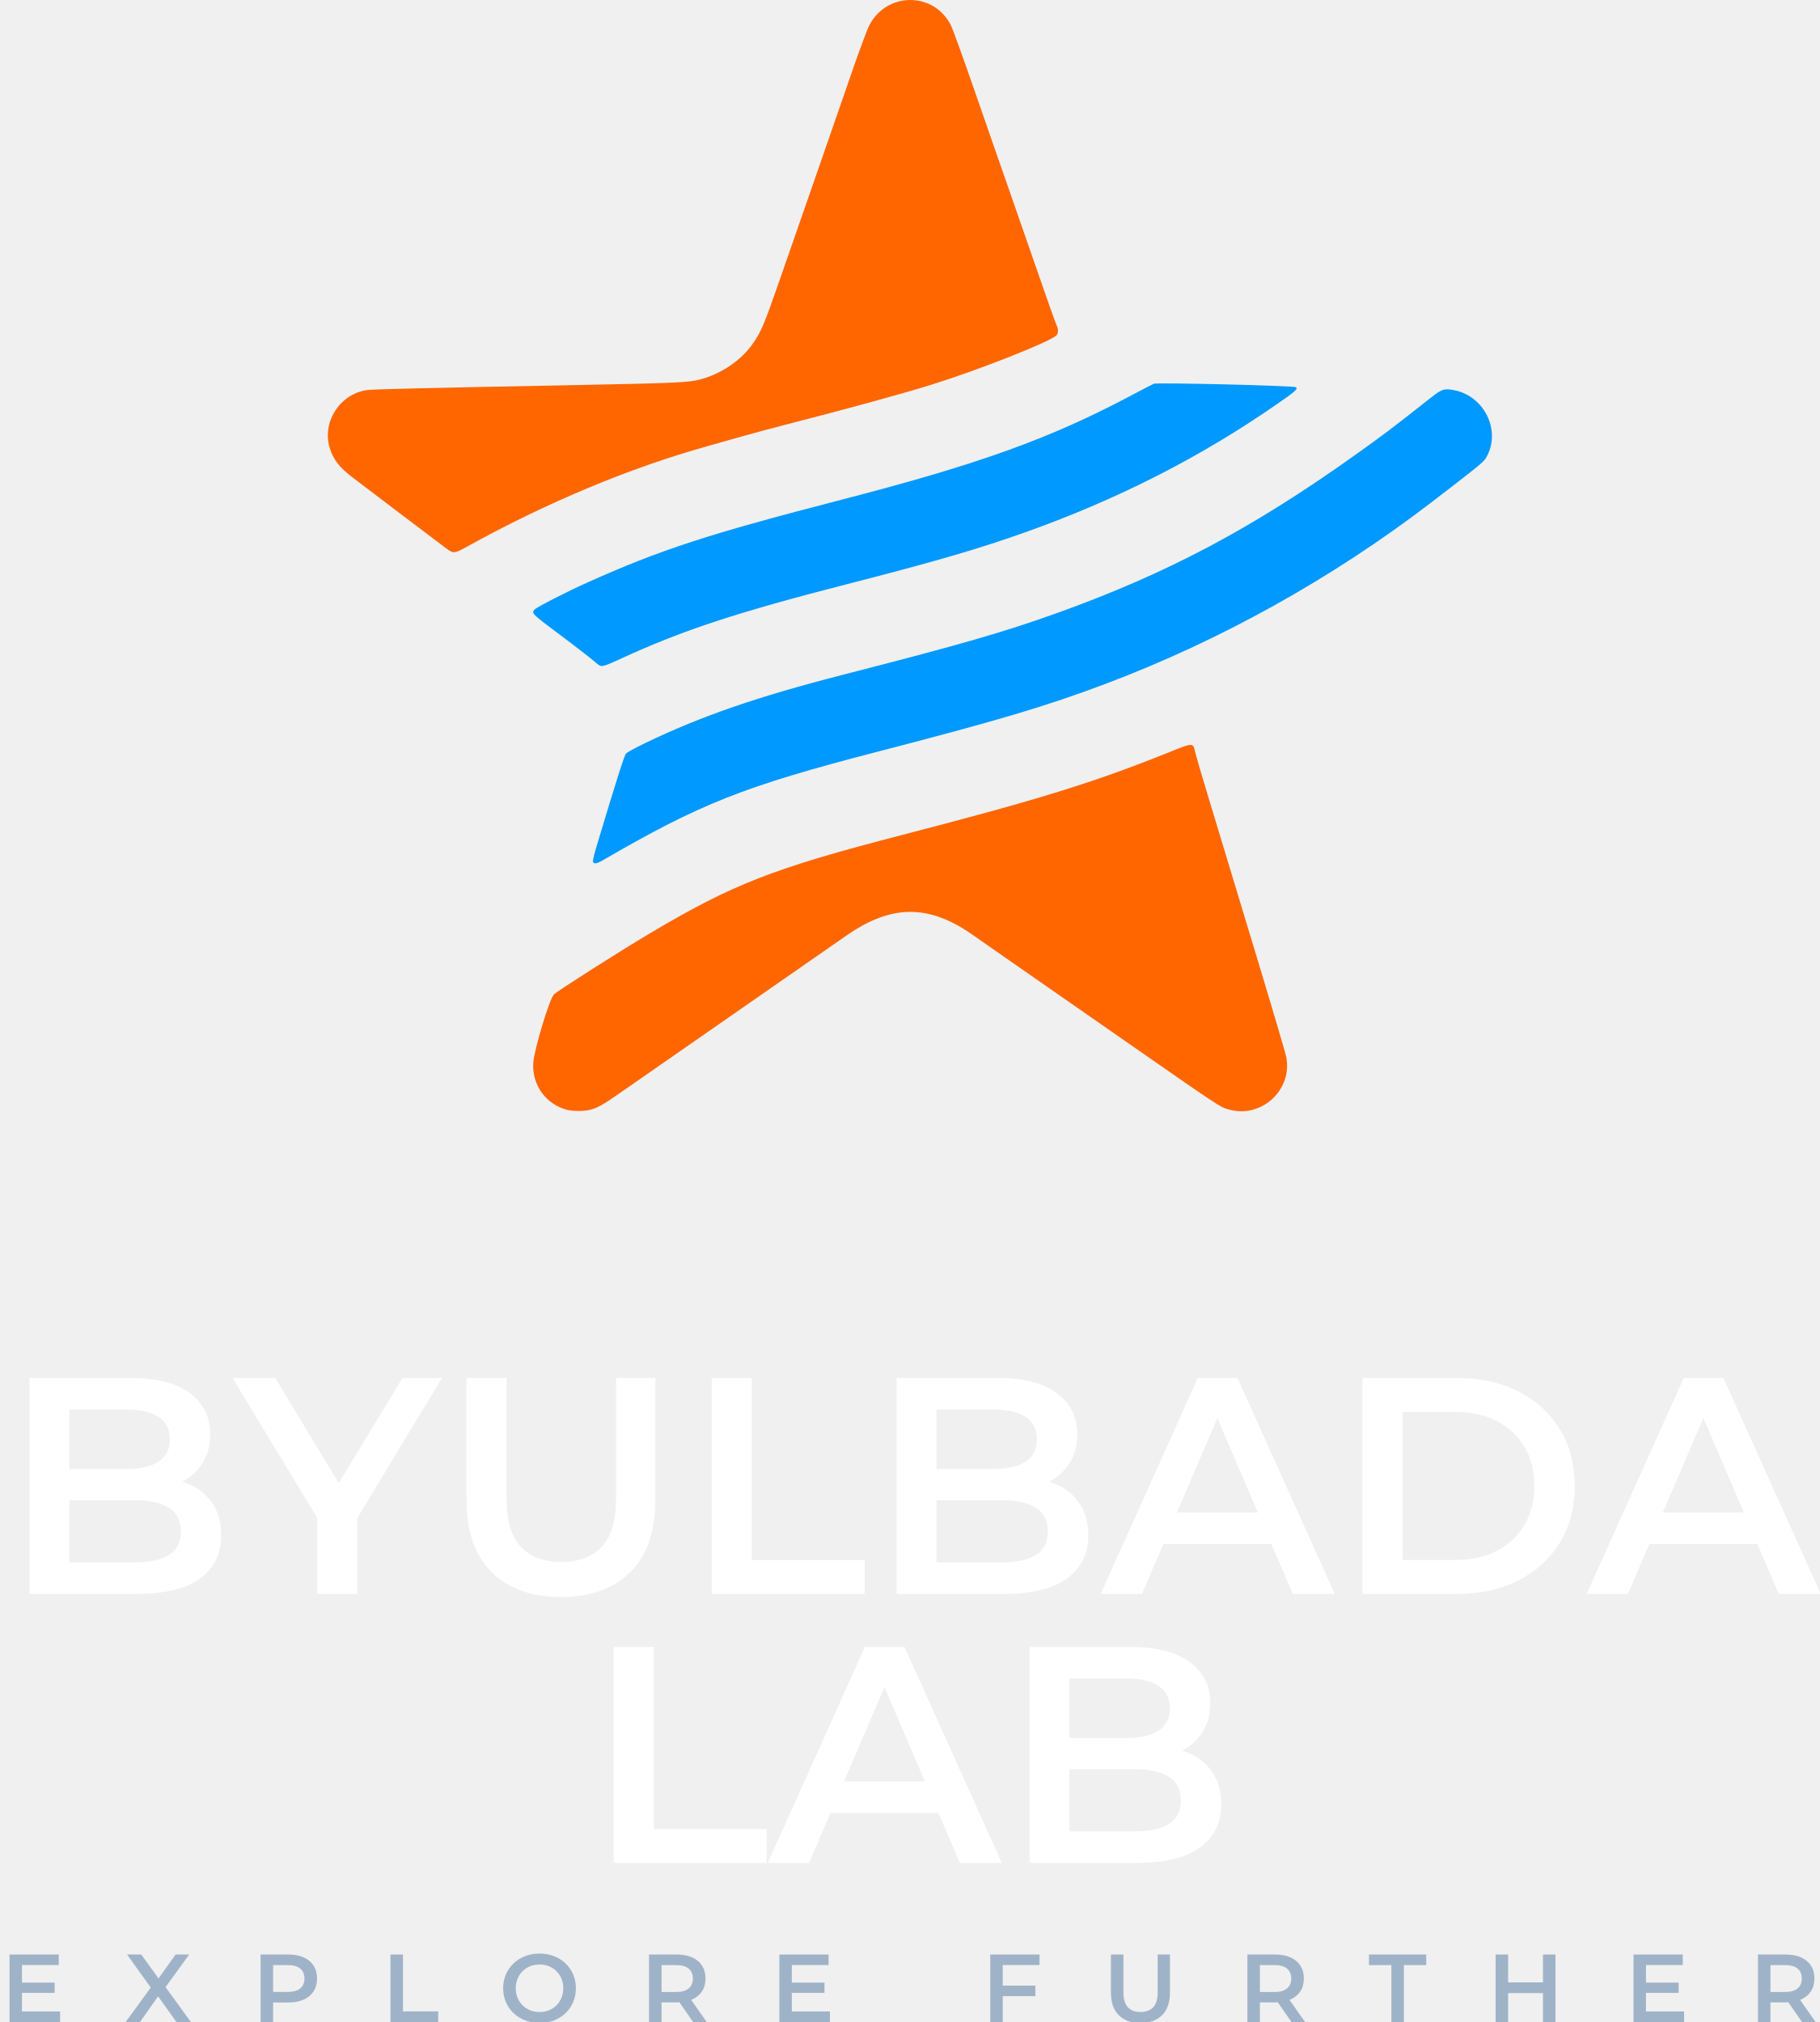
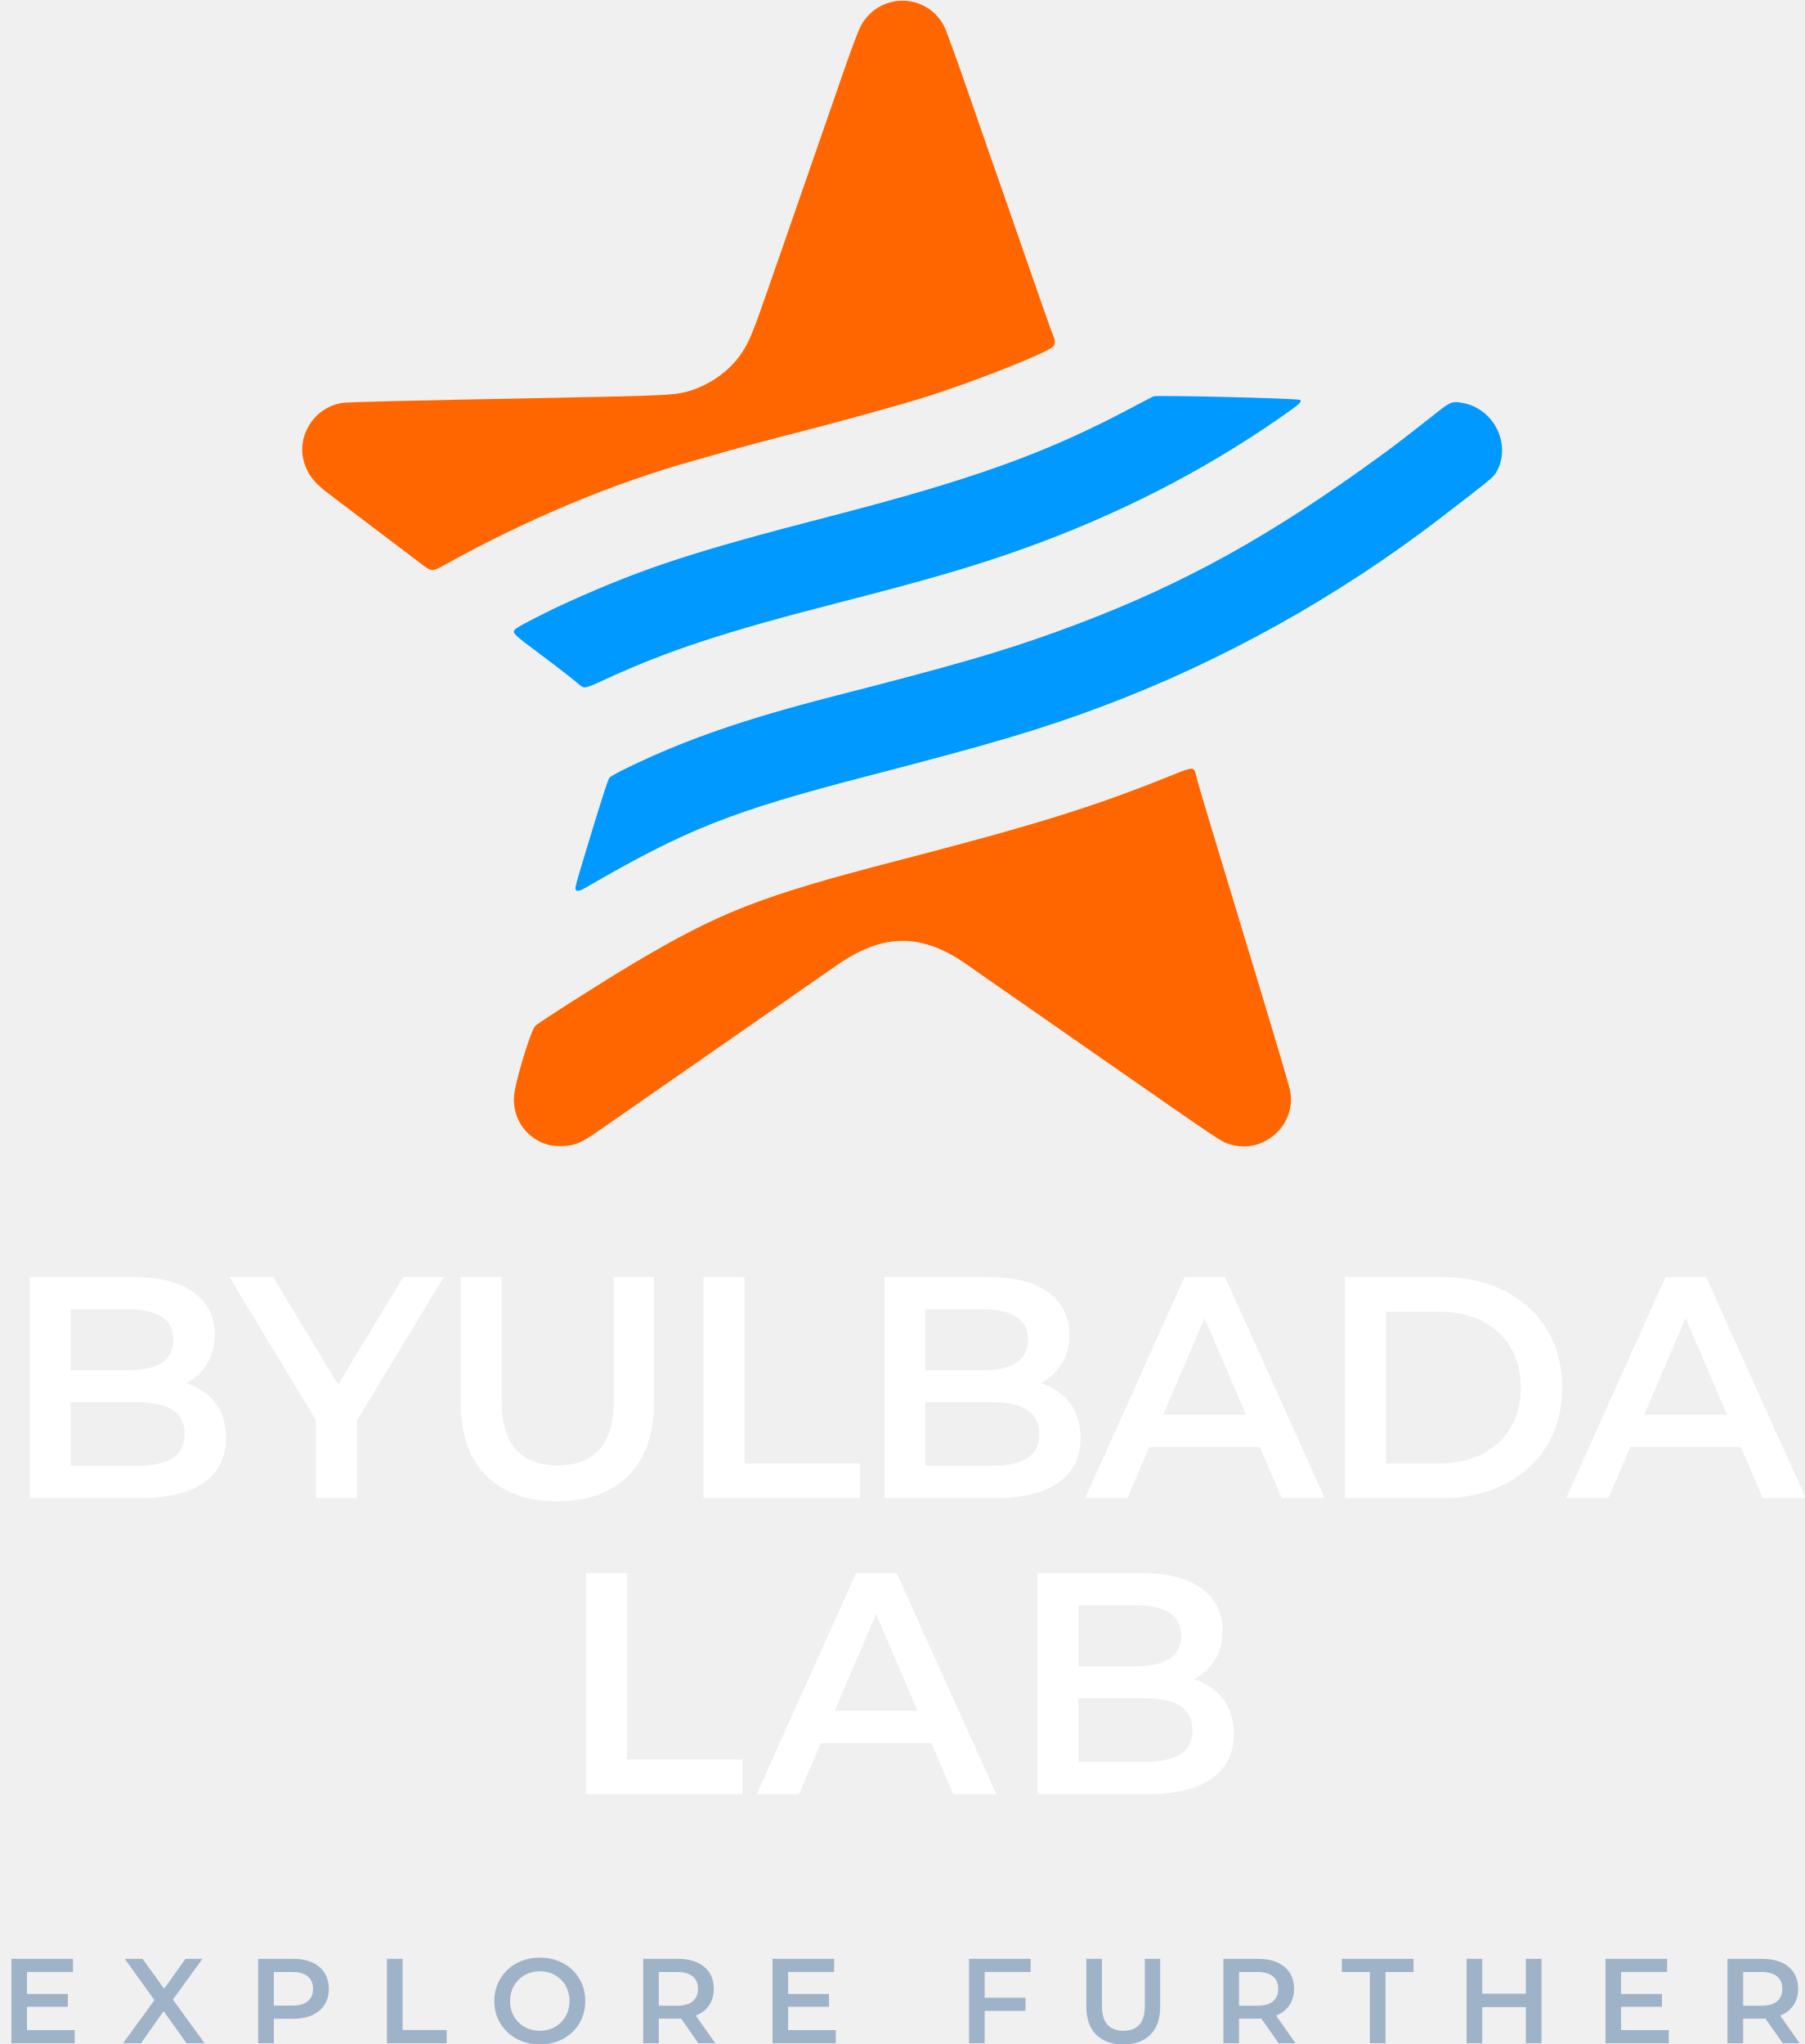
- <svg xmlns="http://www.w3.org/2000/svg" viewBox="0 0 754.56 838.90" width="755" height="839" role="img" aria-label="BYULBADA LAB">
-   <g transform="translate(92.0017,-31.946) scale(0.421313)">
+ <svg xmlns="http://www.w3.org/2000/svg" viewBox="0 0 731.26 827.70" width="731" height="828" role="img" aria-label="BYULBADA LAB">
+   <g transform="translate(78.3617,-32.1691) scale(0.424255)">
    <path d="M339.0,1168.6C318.4,1162.9 305.0,1144.1 306.3,1122.6C307.0,1109.8 322.3,1059.2 326.7,1055.0C330.4,1051.4 392.5,1011.9 420.5,995.3C502.9,946.3 542.3,931.0 670.0,897.9C804.3,863.1 858.7,846.2 932.6,816.5C956.1,807.0 955.9,807.0 958.0,816.4C958.6,819.1 964.2,838.4 970.6,859.4C988.1,917.3 997.6,948.9 1003.0,966.5C1026.5,1043.8 1046.4,1110.5 1047.6,1116.2C1054.5,1149.3 1022.5,1178.2 990.2,1168.1C981.7,1165.5 984.5,1167.4 870.0,1087.7C813.1,1048.1 762.9,1013.2 758.5,1010.1C754.1,1007.1 746.0,1001.4 740.5,997.5C696.3,966.0 659.6,965.9 614.5,997.2C602.8,1005.3 414.9,1136.0 392.0,1151.9C374.9,1163.8 369.9,1166.7 362.5,1168.6C356.4,1170.3 345.0,1170.2 339.0,1168.6ZM220.1,615.5C216.7,613.0 196.1,597.4 174.2,580.8C152.4,564.2 131.8,548.6 128.5,546.1C115.3,536.1 109.4,528.5 105.8,516.7C98.2,491.5 115.6,464.2 142.0,460.0C147.9,459.1 197.8,457.9 350.0,455.0C445.8,453.1 458.9,452.5 470.3,449.6C491.8,443.9 511.6,430.3 523.2,413.2C530.9,401.9 533.9,394.6 549.1,351.0C556.8,328.7 574.2,278.8 587.7,240.0C601.1,201.2 617.0,155.5 622.9,138.5C628.9,121.4 635.2,104.6 637.0,101.1C654.0,67.4 701.0,67.4 717.7,101.1C719.4,104.6 730.4,134.9 742.0,168.5C753.6,202.1 768.1,243.7 774.2,261.0C780.2,278.3 793.0,315.2 802.7,343.0C812.3,370.8 820.8,394.7 821.6,396.2C823.5,399.9 823.4,404.4 821.2,406.3C813.9,412.9 743.7,440.6 698.5,454.6C670.3,463.4 616.4,478.2 562.5,492.0C544.9,496.5 522.2,502.6 512.0,505.5C501.8,508.4 486.8,512.7 478.5,515.0C401.6,536.4 319.5,570.7 241.5,613.9C228.3,621.2 227.9,621.2 220.1,615.5Z" fill="#ff6600" />
    <path d="M365.0,923.6C365.0,922.3 367.0,914.5 369.5,906.3C388.6,842.8 395.9,819.8 397.6,817.9C398.6,816.7 407.4,811.9 417.0,807.3C471.2,781.2 526.8,762.0 610.0,740.6C727.5,710.5 770.7,698.0 824.0,678.8C930.8,640.3 1014.0,596.2 1114.5,524.6C1145.5,502.5 1150.7,498.5 1188.5,468.7C1200.7,459.0 1202.9,458.2 1212.2,459.9C1242.9,465.3 1259.9,500.4 1244.4,526.7C1241.9,531.0 1237.4,534.6 1190.0,571.0C1092.7,645.5 982.4,706.9 869.1,749.5C811.1,771.3 764.1,785.3 645.5,816.0C513.5,850.2 470.9,867.1 373.5,923.7C368.1,926.8 365.0,926.8 365.0,923.6ZM368.3,728.7C363.5,724.5 346.1,711.0 330.5,699.4C305.3,680.6 304.1,679.4 307.6,676.0C310.3,673.4 339.3,658.5 359.5,649.5C431.4,617.2 478.3,601.9 609.5,568.0C746.3,532.6 815.2,507.7 896.3,464.6C906.9,459.0 916.3,454.1 917.3,453.7C920.8,452.4 1054.8,455.6 1057.1,457.1C1059.6,458.6 1056.9,461.1 1039.4,473.2C964.6,525.3 883.3,566.8 793.5,599.0C747.0,615.7 702.5,628.7 615.5,651.0C506.8,678.9 453.6,696.4 393.3,724.1C373.8,733.1 373.3,733.2 368.3,728.7Z" fill="#0099ff" />
  </g>
-   <path d="M12.088 661.303V571.703H54.054Q70.162 571.703 78.604 578.017Q87.046 584.33 87.046 595.016Q87.046 602.134 83.715 607.223Q80.385 612.312 74.833 615.05Q69.281 617.788 62.686 617.788L65.023 613.216Q72.621 613.216 78.621 615.937Q84.621 618.658 88.113 623.948Q91.604 629.237 91.604 636.934Q91.604 648.47 82.776 654.887Q73.948 661.303 56.614 661.303ZM28.633 648.208H55.614Q64.952 648.208 69.9 645.134Q74.848 642.06 74.848 635.372Q74.848 628.684 69.9 625.555Q64.952 622.425 55.614 622.425H27.366V609.479H52.186Q60.873 609.479 65.581 606.413Q70.29 603.348 70.29 597.139Q70.29 590.913 65.581 587.856Q60.873 584.799 52.186 584.799H28.633Z" fill="#FFFFFF" />
-   <path d="M131.422 661.303V625.908L135.213 636.043L96.292 571.703H114.01L145.32 623.55H135.341L166.795 571.703H183.162L144.275 636.043L148.033 625.908V661.303Z" fill="#FFFFFF" />
-   <path d="M232.526 662.571Q214.147 662.571 203.742 652.215Q193.336 641.859 193.336 622.209V571.703H209.948V621.648Q209.948 635.454 215.889 641.748Q221.83 648.042 232.671 648.042Q243.529 648.042 249.462 641.748Q255.394 635.454 255.394 621.648V571.703H271.716V622.209Q271.716 641.859 261.311 652.215Q250.905 662.571 232.526 662.571Z" fill="#FFFFFF" />
-   <path d="M295.096 661.303V571.703H311.708V647.241H358.508V661.303Z" fill="#FFFFFF" />
-   <path d="M371.768 661.303V571.703H413.734Q429.842 571.703 438.284 578.017Q446.726 584.33 446.726 595.016Q446.726 602.134 443.395 607.223Q440.065 612.312 434.513 615.05Q428.961 617.788 422.366 617.788L424.703 613.216Q432.301 613.216 438.301 615.937Q444.301 618.658 447.793 623.948Q451.284 629.237 451.284 636.934Q451.284 648.47 442.456 654.887Q433.628 661.303 416.294 661.303ZM388.313 648.208H415.294Q424.632 648.208 429.58 645.134Q434.528 642.06 434.528 635.372Q434.528 628.684 429.58 625.555Q424.632 622.425 415.294 622.425H387.046V609.479H411.866Q420.553 609.479 425.261 606.413Q429.97 603.348 429.97 597.139Q429.97 590.913 425.261 587.856Q420.553 584.799 411.866 584.799H388.313Z" fill="#FFFFFF" />
-   <path d="M456.439 661.303 496.722 571.703H513.155L553.549 661.303H536.137L501.525 580.578H508.174L473.562 661.303ZM475.054 640.561 479.502 627.494H527.851L532.41 640.561Z" fill="#FFFFFF" />
-   <path d="M565.048 661.303V571.703H604.193Q618.723 571.703 629.725 577.31Q640.727 582.918 646.904 592.957Q653.081 602.997 653.081 616.503Q653.081 629.993 646.904 640.041Q640.727 650.089 629.725 655.696Q618.723 661.303 604.193 661.303ZM581.66 647.224H603.359Q613.437 647.224 620.8 643.399Q628.163 639.574 632.244 632.657Q636.326 625.739 636.326 616.503Q636.326 607.139 632.244 600.286Q628.163 593.432 620.8 589.607Q613.437 585.782 603.359 585.782H581.66Z" fill="#FFFFFF" />
-   <path d="M658.039 661.303 698.322 571.703H714.755L755.149 661.303H737.737L703.125 580.578H709.774L675.162 661.303ZM676.654 640.561 681.102 627.494H729.451L734.01 640.561Z" fill="#FFFFFF" />
-   <path d="M254.392 772.903V683.303H271.004V758.841H317.804V772.903Z" fill="#FFFFFF" />
-   <path d="M318.327 772.903 358.61 683.303H375.043L415.437 772.903H398.025L363.413 692.178H370.062L335.45 772.903ZM336.942 752.161 341.39 739.094H389.739L394.298 752.161Z" fill="#FFFFFF" />
-   <path d="M426.936 772.903V683.303H468.902Q485.01 683.303 493.452 689.617Q501.894 695.93 501.894 706.616Q501.894 713.734 498.563 718.823Q495.233 723.912 489.681 726.65Q484.129 729.388 477.534 729.388L479.871 724.816Q487.469 724.816 493.469 727.537Q499.469 730.258 502.961 735.548Q506.452 740.837 506.452 748.534Q506.452 760.07 497.624 766.487Q488.796 772.903 471.462 772.903ZM443.481 759.808H470.462Q479.8 759.808 484.748 756.734Q489.696 753.66 489.696 746.972Q489.696 740.284 484.748 737.155Q479.8 734.025 470.462 734.025H442.214V721.079H467.034Q475.721 721.079 480.429 718.013Q485.138 714.948 485.138 708.739Q485.138 702.513 480.429 699.456Q475.721 696.399 467.034 696.399H443.481Z" fill="#FFFFFF" />
-   <path d="M3.778 838.903V810.903H24.204V815.272H8.948V834.535H24.759V838.903ZM8.552 826.815V822.557H22.494V826.815Z" fill="#9FB3C8" />
-   <path d="M51.962 838.903 63.78 822.647 63.775 826.566 52.531 810.903H58.429L66.792 822.487L64.362 822.527L72.67 810.903H78.302L67.128 826.31V822.536L79.007 838.903H73.013L64.232 826.595L66.572 826.59L57.916 838.903Z" fill="#9FB3C8" />
-   <path d="M107.938 838.903V810.903H119.432Q123.143 810.903 125.812 812.096Q128.48 813.289 129.918 815.53Q131.357 817.77 131.357 820.871Q131.357 823.937 129.918 826.175Q128.48 828.413 125.812 829.609Q123.143 830.804 119.432 830.804H110.809L113.129 828.401V838.903ZM113.129 828.954 110.809 826.415H119.216Q122.638 826.415 124.379 824.96Q126.12 823.506 126.12 820.871Q126.12 818.202 124.379 816.747Q122.638 815.293 119.216 815.293H110.809L113.129 812.754Z" fill="#9FB3C8" />
-   <path d="M161.798 838.903V810.903H166.989V834.509H181.614V838.903Z" fill="#9FB3C8" />
-   <path d="M223.666 839.299Q220.41 839.299 217.642 838.219Q214.873 837.139 212.841 835.194Q210.808 833.249 209.68 830.63Q208.552 828.011 208.552 824.901Q208.552 821.791 209.68 819.175Q210.808 816.56 212.845 814.608Q214.882 812.657 217.638 811.582Q220.394 810.507 223.656 810.507Q226.921 810.507 229.665 811.576Q232.409 812.645 234.439 814.585Q236.469 816.525 237.596 819.152Q238.724 821.78 238.724 824.904Q238.724 828.029 237.596 830.656Q236.469 833.284 234.439 835.223Q232.409 837.162 229.665 838.231Q226.921 839.299 223.666 839.299ZM223.655 834.759Q225.777 834.759 227.563 834.03Q229.35 833.301 230.678 831.971Q232.006 830.641 232.747 828.843Q233.488 827.045 233.488 824.893Q233.488 822.741 232.751 820.956Q232.013 819.172 230.684 817.84Q229.355 816.507 227.566 815.777Q225.777 815.047 223.656 815.047Q221.534 815.047 219.737 815.779Q217.94 816.51 216.605 817.844Q215.27 819.178 214.529 820.965Q213.788 822.753 213.788 824.892Q213.788 827.031 214.527 828.829Q215.266 830.627 216.599 831.969Q217.931 833.312 219.733 834.035Q221.534 834.759 223.655 834.759Z" fill="#9FB3C8" />
-   <path d="M269.078 838.903V810.903H280.521Q286.125 810.903 289.311 813.552Q292.497 816.2 292.497 820.871Q292.497 823.937 291.058 826.155Q289.62 828.373 286.952 829.561Q284.283 830.749 280.572 830.749H271.949L274.269 828.401V838.903ZM287.37 838.903 280.281 828.738H285.858L292.992 838.903ZM274.269 828.954 271.949 826.45H280.356Q283.778 826.45 285.519 824.978Q287.26 823.506 287.26 820.871Q287.26 818.202 285.519 816.747Q283.778 815.293 280.356 815.293H271.949L274.269 812.754Z" fill="#9FB3C8" />
-   <path d="M323.138 838.903V810.903H343.564V815.272H328.308V834.535H344.119V838.903ZM327.912 826.815V822.557H341.854V826.815Z" fill="#9FB3C8" />
-   <path d="M410.618 838.903V810.903H431.044V815.272H415.809V838.903ZM415.378 828.167V823.798H429.334V828.167Z" fill="#9FB3C8" />
-   <path d="M472.924 839.299Q467.181 839.299 463.929 836.063Q460.678 832.827 460.678 826.686V810.903H465.869V826.511Q465.869 830.825 467.725 832.792Q469.582 834.759 472.97 834.759Q476.363 834.759 478.217 832.792Q480.071 830.825 480.071 826.511V810.903H485.171V826.686Q485.171 832.827 481.92 836.063Q478.668 839.299 472.924 839.299Z" fill="#9FB3C8" />
-   <path d="M517.298 838.903V810.903H528.741Q534.345 810.903 537.531 813.552Q540.717 816.2 540.717 820.871Q540.717 823.937 539.278 826.155Q537.84 828.373 535.172 829.561Q532.503 830.749 528.792 830.749H520.169L522.489 828.401V838.903ZM535.59 838.903 528.501 828.738H534.078L541.212 838.903ZM522.489 828.954 520.169 826.45H528.576Q531.998 826.45 533.739 824.978Q535.48 823.506 535.48 820.871Q535.48 818.202 533.739 816.747Q531.998 815.293 528.576 815.293H520.169L522.489 812.754Z" fill="#9FB3C8" />
-   <path d="M577.02 838.903V815.298H567.74V810.903H591.49V815.298H582.211V838.903Z" fill="#9FB3C8" />
-   <path d="M639.915 838.903V810.903H645.106V838.903ZM620.258 838.903V810.903H625.449V838.903ZM625.018 826.912V822.46H640.311V826.912Z" fill="#9FB3C8" />
-   <path d="M677.478 838.903V810.903H697.904V815.272H682.648V834.535H698.459V838.903ZM682.252 826.815V822.557H696.194V826.815Z" fill="#9FB3C8" />
-   <path d="M729.098 838.903V810.903H740.541Q746.145 810.903 749.331 813.552Q752.517 816.2 752.517 820.871Q752.517 823.937 751.078 826.155Q749.64 828.373 746.972 829.561Q744.303 830.749 740.592 830.749H731.969L734.289 828.401V838.903ZM747.39 838.903 740.301 828.738H745.878L753.012 838.903ZM734.289 828.954 731.969 826.45H740.376Q743.798 826.45 745.539 824.978Q747.28 823.506 747.28 820.871Q747.28 818.202 745.539 816.747Q743.798 815.293 740.376 815.293H731.969L734.289 812.754Z" fill="#9FB3C8" />
+   <path d="M12.088 606.797V517.197H54.054Q70.162 517.197 78.604 523.511Q87.046 529.824 87.046 540.51Q87.046 547.628 83.715 552.717Q80.385 557.806 74.833 560.544Q69.281 563.282 62.686 563.282L65.023 558.71Q72.621 558.71 78.621 561.431Q84.621 564.152 88.113 569.442Q91.604 574.731 91.604 582.428Q91.604 593.964 82.776 600.381Q73.948 606.797 56.614 606.797ZM28.633 593.702H55.614Q64.952 593.702 69.9 590.628Q74.848 587.554 74.848 580.866Q74.848 574.178 69.9 571.049Q64.952 567.919 55.614 567.919H27.366V554.973H52.186Q60.873 554.973 65.581 551.907Q70.29 548.842 70.29 542.633Q70.29 536.407 65.581 533.35Q60.873 530.293 52.186 530.293H28.633Z" fill="#FFFFFF" />
+   <path d="M128.094 606.797V571.402L131.885 581.537L92.964 517.197H110.682L141.992 569.044H132.013L163.467 517.197H179.834L140.947 581.537L144.705 571.402V606.797Z" fill="#FFFFFF" />
+   <path d="M225.87 608.065Q207.491 608.065 197.086 597.709Q186.68 587.353 186.68 567.703V517.197H203.292V567.142Q203.292 580.948 209.233 587.242Q215.174 593.536 226.015 593.536Q236.873 593.536 242.806 587.242Q248.738 580.948 248.738 567.142V517.197H265.06V567.703Q265.06 587.353 254.655 597.709Q244.249 608.065 225.87 608.065Z" fill="#FFFFFF" />
+   <path d="M285.112 606.797V517.197H301.724V592.735H348.524V606.797Z" fill="#FFFFFF" />
+   <path d="M358.456 606.797V517.197H400.422Q416.53 517.197 424.972 523.511Q433.414 529.824 433.414 540.51Q433.414 547.628 430.083 552.717Q426.753 557.806 421.201 560.544Q415.649 563.282 409.054 563.282L411.391 558.71Q418.989 558.71 424.989 561.431Q430.989 564.152 434.481 569.442Q437.972 574.731 437.972 582.428Q437.972 593.964 429.144 600.381Q420.316 606.797 402.982 606.797ZM375.001 593.702H401.982Q411.32 593.702 416.268 590.628Q421.216 587.554 421.216 580.866Q421.216 574.178 416.268 571.049Q411.32 567.919 401.982 567.919H373.734V554.973H398.554Q407.241 554.973 411.949 551.907Q416.658 548.842 416.658 542.633Q416.658 536.407 411.949 533.35Q407.241 530.293 398.554 530.293H375.001Z" fill="#FFFFFF" />
+   <path d="M439.799 606.797 480.082 517.197H496.515L536.909 606.797H519.497L484.885 526.072H491.534L456.922 606.797ZM458.414 586.055 462.862 572.988H511.211L515.77 586.055Z" fill="#FFFFFF" />
+   <path d="M545.08 606.797V517.197H584.225Q598.755 517.197 609.757 522.804Q620.759 528.412 626.936 538.451Q633.113 548.491 633.113 561.997Q633.113 575.487 626.936 585.535Q620.759 595.583 609.757 601.19Q598.755 606.797 584.225 606.797ZM561.692 592.718H583.391Q593.469 592.718 600.832 588.893Q608.195 585.068 612.276 578.151Q616.358 571.233 616.358 561.997Q616.358 552.633 612.276 545.78Q608.195 538.926 600.832 535.101Q593.469 531.276 583.391 531.276H561.692Z" fill="#FFFFFF" />
+   <path d="M634.743 606.797 675.026 517.197H691.459L731.853 606.797H714.441L679.829 526.072H686.478L651.866 606.797ZM653.358 586.055 657.806 572.988H706.155L710.714 586.055Z" fill="#FFFFFF" />
+   <path d="M237.496 726.759V637.159H254.108V712.697H300.908V726.759Z" fill="#FFFFFF" />
+   <path d="M306.679 726.759 346.962 637.159H363.395L403.789 726.759H386.377L351.765 646.034H358.414L323.802 726.759ZM325.294 706.016 329.742 692.949H378.091L382.65 706.016Z" fill="#FFFFFF" />
+   <path d="M420.536 726.759V637.159H462.502Q478.61 637.159 487.052 643.472Q495.494 649.786 495.494 660.471Q495.494 667.59 492.163 672.679Q488.833 677.768 483.281 680.506Q477.729 683.243 471.134 683.243L473.471 678.672Q481.069 678.672 487.069 681.393Q493.069 684.114 496.561 689.403Q500.052 694.693 500.052 702.389Q500.052 713.926 491.224 720.342Q482.396 726.759 465.062 726.759ZM437.081 713.663H464.062Q473.4 713.663 478.348 710.59Q483.296 707.516 483.296 700.828Q483.296 694.14 478.348 691.01Q473.4 687.881 464.062 687.881H435.814V674.934H460.634Q469.321 674.934 474.029 671.869Q478.738 668.804 478.738 662.594Q478.738 656.369 474.029 653.312Q469.321 650.255 460.634 650.255H437.081Z" fill="#FFFFFF" />
+   <path d="M4.618 827.7V793.472H29.587V798.813H10.938V822.36H30.265V827.7ZM10.454 812.923V807.718H27.497V812.923Z" fill="#9FB3C8" />
+   <path d="M49.867 827.7 64.314 807.829 64.308 812.618 50.563 793.472H57.773L67.996 807.633L65.025 807.682L75.181 793.472H82.066L68.406 812.306V807.693L82.927 827.7H75.6L64.866 812.654L67.727 812.648L57.145 827.7Z" fill="#9FB3C8" />
+   <path d="M104.641 827.7V793.472H118.693Q123.229 793.472 126.491 794.931Q129.753 796.389 131.511 799.128Q133.269 801.867 133.269 805.657Q133.269 809.405 131.511 812.141Q129.753 814.877 126.491 816.338Q123.229 817.8 118.693 817.8H108.152L110.987 814.862V827.7ZM110.987 815.537 108.152 812.434H118.428Q122.612 812.434 124.74 810.656Q126.868 808.878 126.868 805.657Q126.868 802.394 124.74 800.616Q122.612 798.838 118.428 798.838H108.152L110.987 795.735Z" fill="#9FB3C8" />
+   <path d="M156.829 827.7V793.472H163.175V822.328H181.053V827.7Z" fill="#9FB3C8" />
+   <path d="M218.806 828.184Q214.826 828.184 211.442 826.864Q208.058 825.544 205.573 823.166Q203.088 820.788 201.71 817.587Q200.331 814.385 200.331 810.583Q200.331 806.781 201.71 803.584Q203.088 800.387 205.579 798.002Q208.069 795.616 211.438 794.302Q214.807 792.988 218.794 792.988Q222.786 792.988 226.14 794.295Q229.494 795.601 231.975 797.973Q234.456 800.344 235.835 803.556Q237.213 806.768 237.213 810.587Q237.213 814.407 235.835 817.619Q234.456 820.831 231.975 823.201Q229.494 825.571 226.14 826.878Q222.786 828.184 218.806 828.184ZM218.793 822.634Q221.386 822.634 223.571 821.743Q225.755 820.852 227.378 819.226Q229.001 817.6 229.907 815.402Q230.813 813.204 230.813 810.573Q230.813 807.943 229.911 805.761Q229.01 803.58 227.385 801.951Q225.76 800.323 223.574 799.431Q221.387 798.538 218.794 798.538Q216.201 798.538 214.004 799.432Q211.807 800.326 210.175 801.957Q208.543 803.588 207.637 805.772Q206.732 807.957 206.732 810.572Q206.732 813.187 207.635 815.385Q208.539 817.583 210.167 819.224Q211.796 820.864 213.998 821.749Q216.2 822.634 218.793 822.634Z" fill="#9FB3C8" />
+   <path d="M260.667 827.7V793.472H274.655Q281.505 793.472 285.4 796.71Q289.294 799.947 289.294 805.657Q289.294 809.405 287.536 812.116Q285.778 814.828 282.516 816.28Q279.254 817.732 274.718 817.732H264.177L267.012 814.862V827.7ZM283.027 827.7 274.362 815.274H281.179L289.9 827.7ZM267.012 815.537 264.177 812.477H274.453Q278.637 812.477 280.765 810.677Q282.893 808.878 282.893 805.657Q282.893 802.394 280.765 800.616Q278.637 798.838 274.453 798.838H264.177L267.012 795.735Z" fill="#9FB3C8" />
+   <path d="M313.099 827.7V793.472H338.068V798.813H319.419V822.36H338.747V827.7ZM318.935 812.923V807.718H335.979V812.923Z" fill="#9FB3C8" />
+   <path d="M392.733 827.7V793.472H417.703V798.813H399.079V827.7ZM398.552 814.576V809.236H415.613V814.576Z" fill="#9FB3C8" />
+   <path d="M455.246 828.184Q448.226 828.184 444.251 824.228Q440.276 820.272 440.276 812.766V793.472H446.621V812.551Q446.621 817.825 448.891 820.23Q451.16 822.634 455.302 822.634Q459.449 822.634 461.716 820.23Q463.982 817.825 463.982 812.551V793.472H470.217V812.766Q470.217 820.272 466.242 824.228Q462.267 828.184 455.246 828.184Z" fill="#9FB3C8" />
+   <path d="M495.837 827.7V793.472H509.825Q516.676 793.472 520.57 796.71Q524.465 799.947 524.465 805.657Q524.465 809.405 522.707 812.116Q520.949 814.828 517.687 816.28Q514.425 817.732 509.889 817.732H499.348L502.183 814.862V827.7ZM518.198 827.7 509.532 815.274H516.35L525.07 827.7ZM502.183 815.537 499.348 812.477H509.623Q513.807 812.477 515.936 810.677Q518.064 808.878 518.064 805.657Q518.064 802.394 515.936 800.616Q513.807 798.838 509.623 798.838H499.348L502.183 795.735Z" fill="#9FB3C8" />
+   <path d="M555.191 827.7V798.844H543.847V793.472H572.88V798.844H561.536V827.7Z" fill="#9FB3C8" />
+   <path d="M618.424 827.7V793.472H624.769V827.7ZM594.394 827.7V793.472H600.74V827.7ZM600.213 813.041V807.6H618.908V813.041Z" fill="#9FB3C8" />
+   <path d="M650.689 827.7V793.472H675.659V798.813H657.009V822.36H676.337V827.7ZM656.525 812.923V807.718H673.569V812.923Z" fill="#9FB3C8" />
+   <path d="M700.139 827.7V793.472H714.127Q720.977 793.472 724.872 796.71Q728.766 799.947 728.766 805.657Q728.766 809.405 727.008 812.116Q725.25 814.828 721.988 816.28Q718.726 817.732 714.19 817.732H703.649L706.484 814.862V827.7ZM722.499 827.7 713.834 815.274H720.651L729.372 827.7ZM706.484 815.537 703.649 812.477H713.925Q718.109 812.477 720.237 810.677Q722.365 808.878 722.365 805.657Q722.365 802.394 720.237 800.616Q718.109 798.838 713.925 798.838H703.649L706.484 795.735Z" fill="#9FB3C8" />
</svg>
